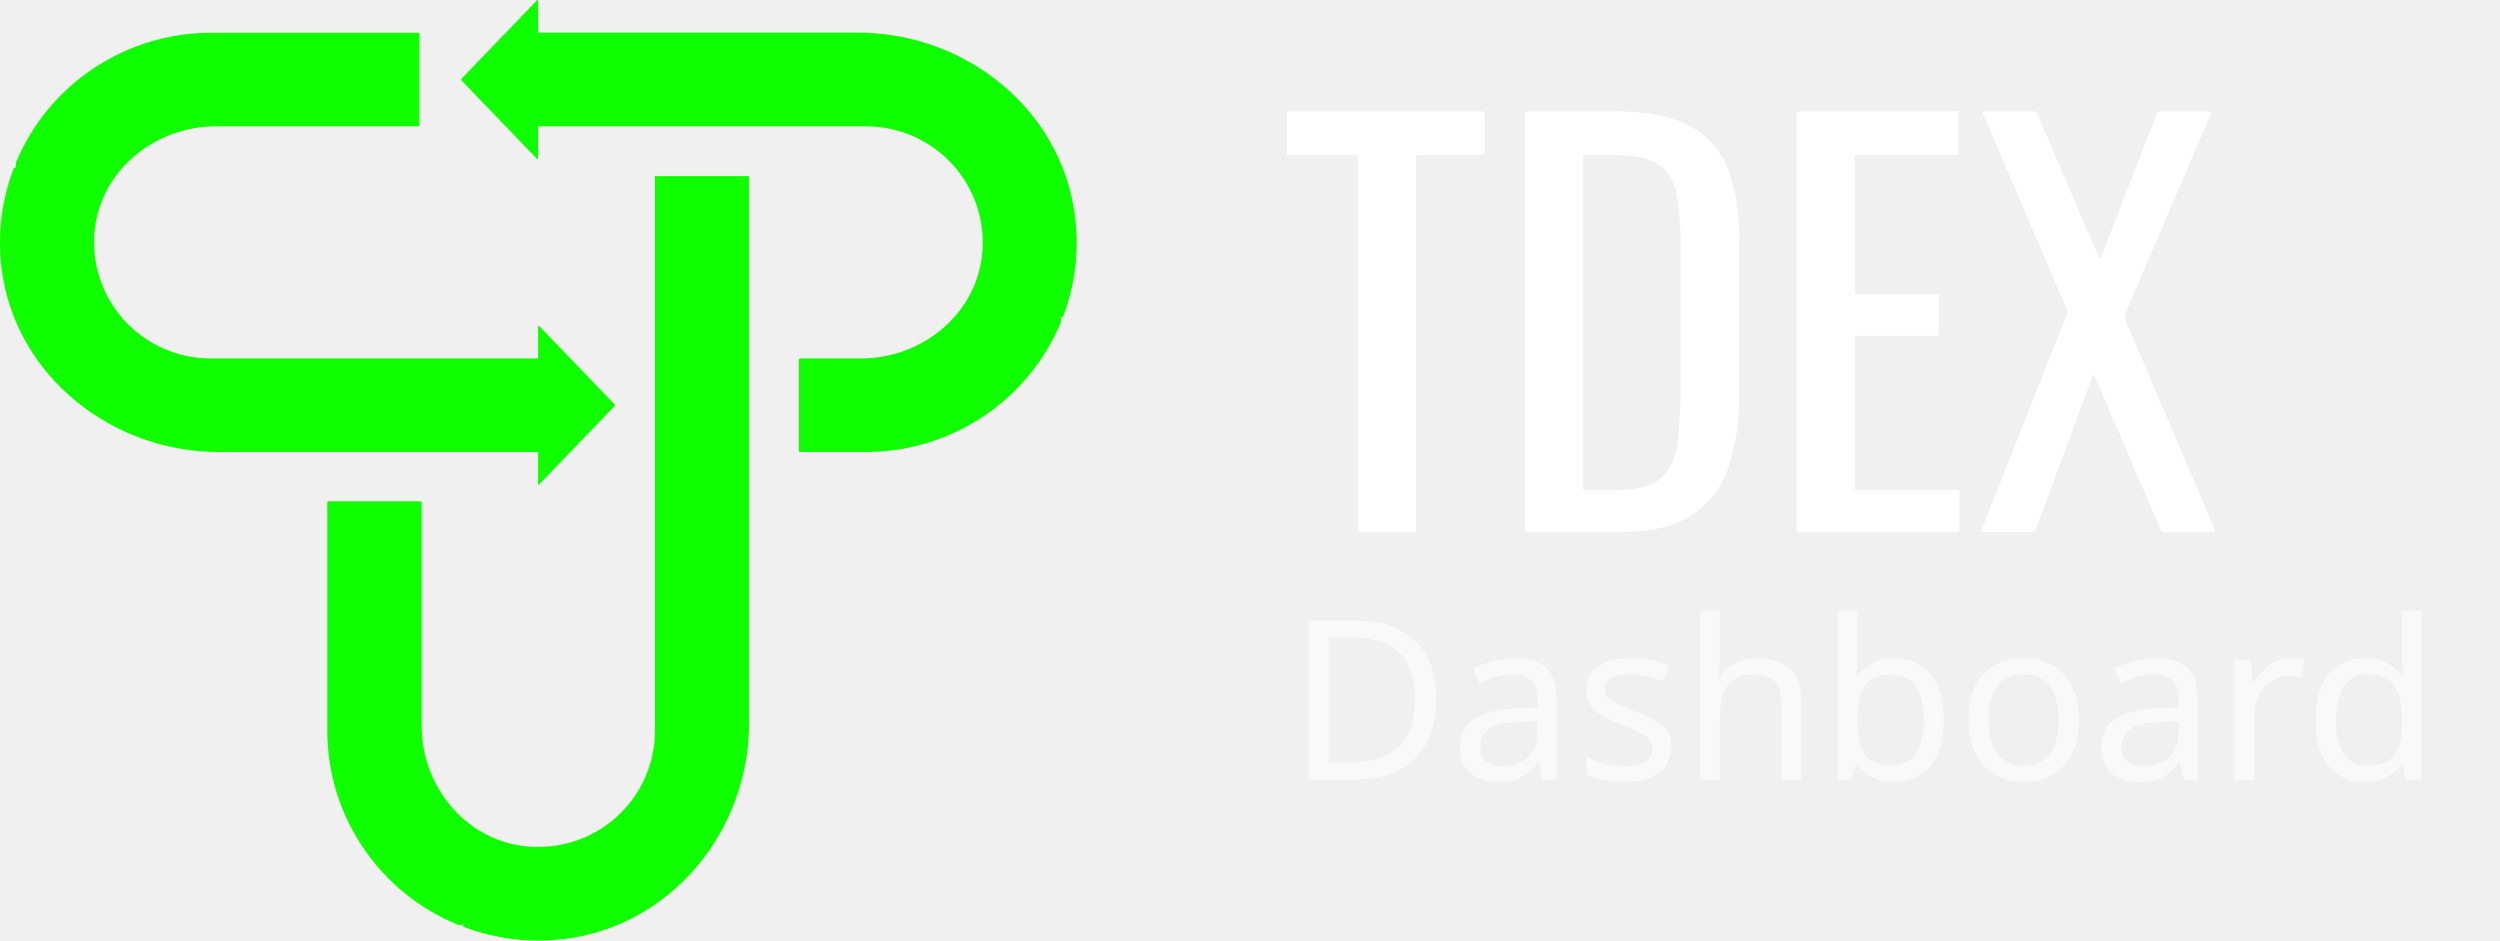
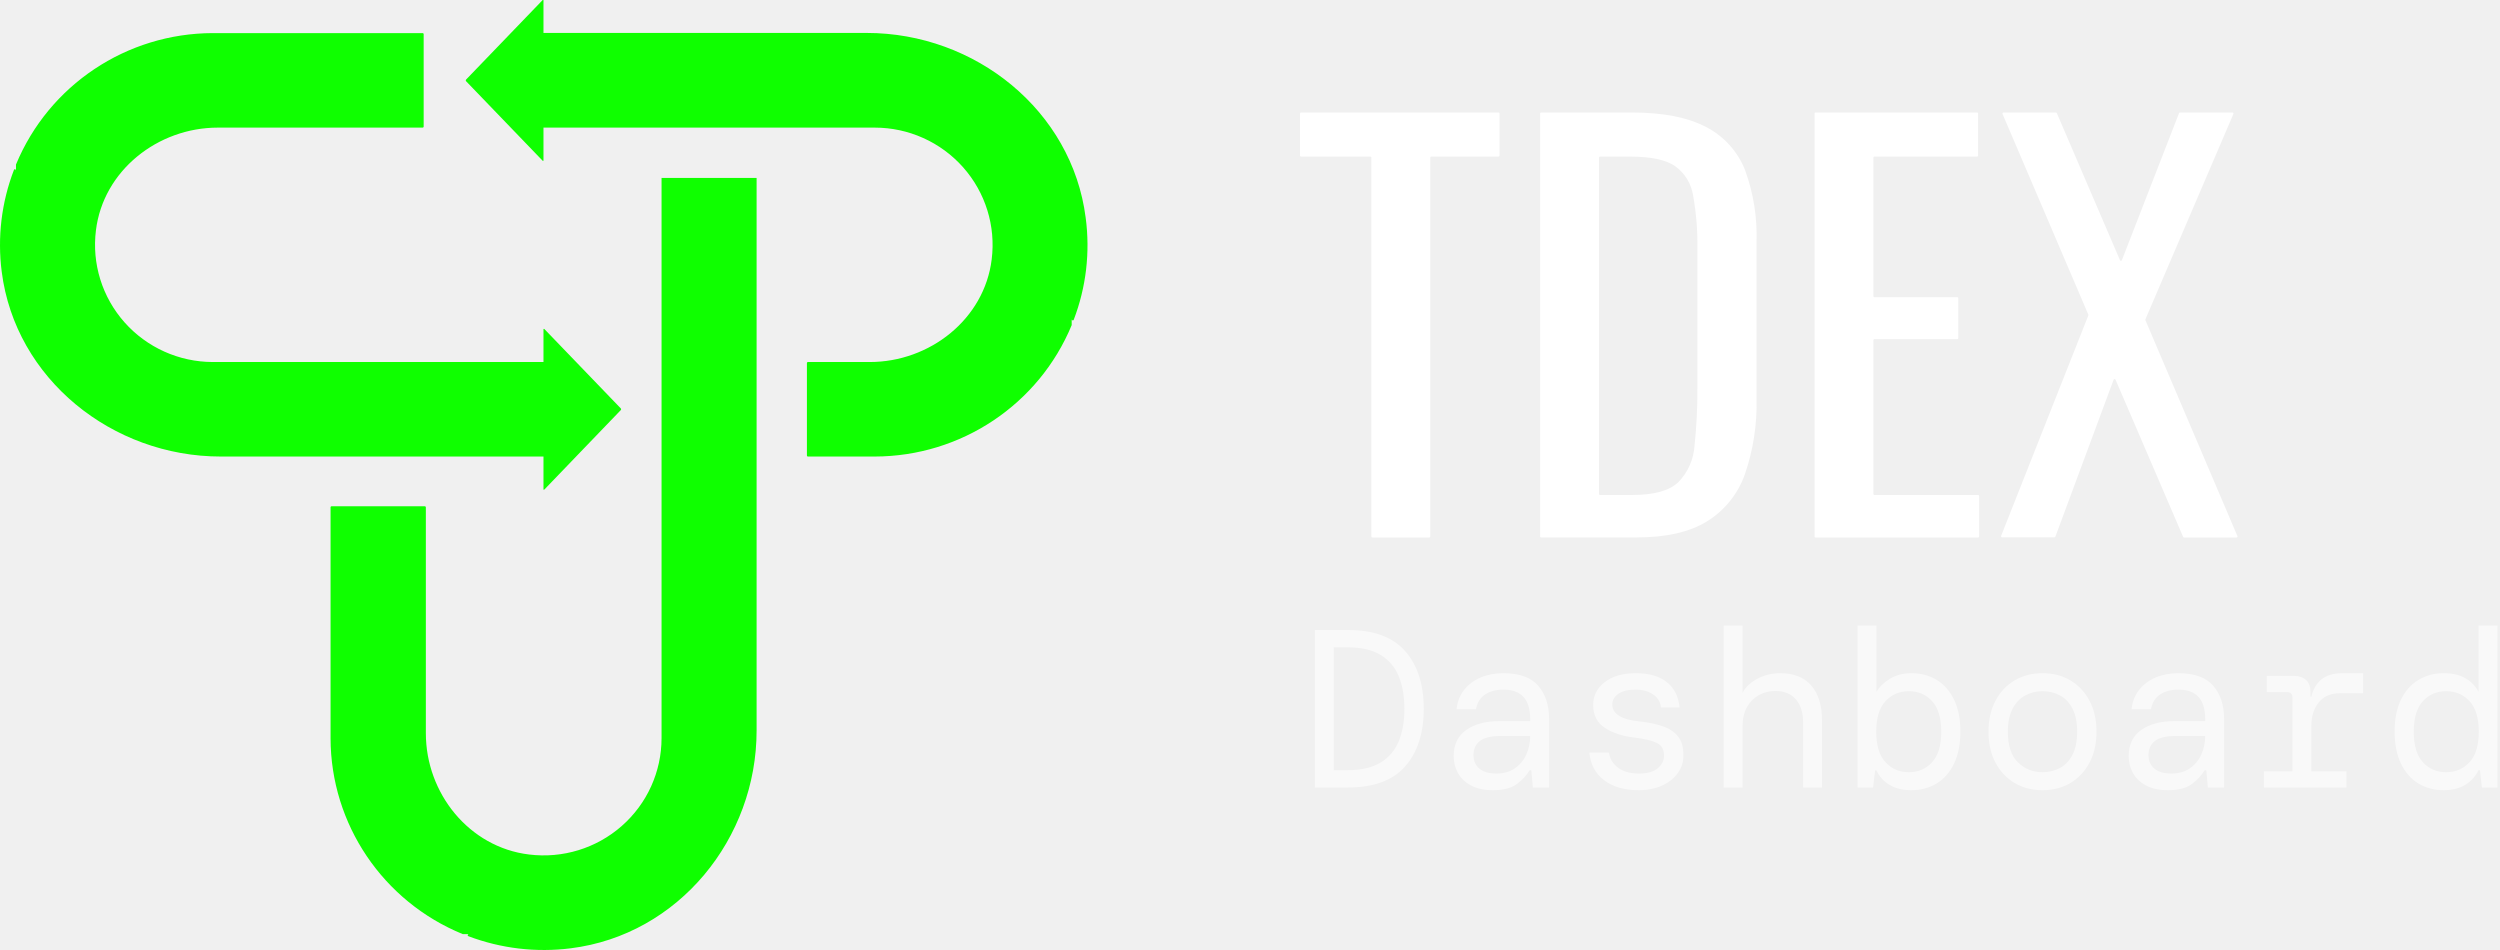
- <svg xmlns="http://www.w3.org/2000/svg" width="202px" height="76px" viewBox="0 0 202 76" version="1.1">
+ <svg xmlns="http://www.w3.org/2000/svg" width="200px" height="76px" viewBox="0 0 200 76" version="1.1">
  <g id="Dashboard-UI" stroke="none" stroke-width="1" fill="none" fill-rule="evenodd">
-     <g id="Single-Market-Settings" transform="translate(-83, -39)">
+     <g id="User-Settings" transform="translate(-83, -39)" fill-rule="nonzero">
      <g id="LOGO" transform="translate(83, 39)">
-         <path d="M52.924,14.233 L60.528,14.233 L60.528,58.446 C60.528,67.088 54.289,74.782 45.665,75.863 C42.893,76.216 40.076,75.883 37.464,74.894 C37.378,74.863 37.414,74.729 37.504,74.729 C37.594,74.729 37.814,74.729 37.953,74.729 L37.953,74.729 C37.652,74.729 37.351,74.729 37.055,74.729 L37.019,74.729 C30.632,72.116 26.459,65.934 26.445,59.067 L26.445,40.587 C26.444,40.565 26.452,40.543 26.468,40.527 C26.483,40.511 26.504,40.502 26.526,40.502 L33.983,40.502 C34.03,40.502 34.068,40.54 34.068,40.587 L34.068,58.656 C34.068,63.461 37.526,67.78 42.324,68.36 C45.008,68.693 47.707,67.864 49.735,66.084 C51.763,64.304 52.924,61.743 52.924,59.053 L52.924,59.053 L52.924,14.233 Z M86.854,17.417 C85.762,8.843 78.023,2.635 69.336,2.635 L43.478,2.635 L43.478,0 L43.415,0 L37.279,6.373 C37.252,6.407 37.252,6.455 37.279,6.489 L43.415,12.862 L43.478,12.862 L43.478,10.209 L69.979,10.209 C72.684,10.21 75.259,11.366 77.049,13.383 C78.838,15.4 79.671,18.084 79.335,20.753 C78.751,25.523 74.394,28.962 69.579,28.962 L64.638,28.962 C64.591,28.962 64.553,29 64.553,29.047 L64.553,36.438 C64.553,36.485 64.591,36.523 64.638,36.523 L69.983,36.523 C76.89,36.51 83.107,32.36 85.735,26.01 C85.737,25.998 85.737,25.986 85.735,25.974 L85.735,25.974 C85.735,25.849 85.735,25.737 85.735,25.612 L85.735,25.036 C85.735,25.206 85.735,25.367 85.735,25.545 C85.735,25.635 85.866,25.67 85.897,25.585 C86.893,22.984 87.222,20.177 86.854,17.417 Z M43.478,39.171 L43.541,39.171 L49.672,32.798 C49.699,32.764 49.699,32.716 49.672,32.682 L43.541,26.313 L43.478,26.313 L43.478,28.962 L17.031,28.962 C14.327,28.961 11.753,27.805 9.963,25.789 C8.173,23.773 7.34,21.09 7.675,18.422 C8.259,13.652 12.616,10.209 17.431,10.209 L33.807,10.209 C33.83,10.21 33.851,10.202 33.867,10.187 C33.884,10.172 33.893,10.151 33.893,10.129 L33.893,2.733 C33.893,2.686 33.855,2.648 33.807,2.648 L17.031,2.648 C10.125,2.661 3.907,6.811 1.279,13.161 C1.277,13.174 1.277,13.188 1.279,13.201 C1.279,13.523 1.279,13.831 1.279,14.139 C1.279,13.97 1.279,13.804 1.279,13.63 C1.279,13.536 1.149,13.501 1.117,13.59 C0.118,16.186 -0.218,18.988 0.138,21.745 C1.229,30.315 8.982,36.523 17.66,36.523 L43.478,36.523 L43.478,39.171 Z" id="Shape" fill="#0FFF00" fill-rule="nonzero" />
+         <path d="M52.924,14.233 L60.528,14.233 L60.528,58.446 C60.528,67.088 54.289,74.782 45.665,75.863 C42.893,76.216 40.076,75.883 37.464,74.894 C37.378,74.863 37.414,74.729 37.504,74.729 C37.594,74.729 37.814,74.729 37.953,74.729 L37.953,74.729 C37.652,74.729 37.351,74.729 37.055,74.729 L37.019,74.729 C30.632,72.116 26.459,65.934 26.445,59.067 L26.445,40.587 C26.444,40.565 26.452,40.543 26.468,40.527 C26.483,40.511 26.504,40.502 26.526,40.502 L33.983,40.502 C34.03,40.502 34.068,40.54 34.068,40.587 L34.068,58.656 C34.068,63.461 37.526,67.78 42.324,68.36 C45.008,68.693 47.707,67.864 49.735,66.084 C51.763,64.304 52.924,61.743 52.924,59.053 L52.924,59.053 L52.924,14.233 Z M86.854,17.417 C85.762,8.843 78.023,2.635 69.336,2.635 L43.478,2.635 L43.478,0 L43.415,0 L37.279,6.373 C37.252,6.407 37.252,6.455 37.279,6.489 L43.415,12.862 L43.478,12.862 L43.478,10.209 L69.979,10.209 C72.684,10.21 75.259,11.366 77.049,13.383 C78.838,15.4 79.671,18.084 79.335,20.753 C78.751,25.523 74.394,28.962 69.579,28.962 L64.638,28.962 C64.591,28.962 64.553,29 64.553,29.047 L64.553,36.438 C64.553,36.485 64.591,36.523 64.638,36.523 L69.983,36.523 C76.89,36.51 83.107,32.36 85.735,26.01 C85.737,25.998 85.737,25.986 85.735,25.974 L85.735,25.974 C85.735,25.849 85.735,25.737 85.735,25.612 L85.735,25.036 C85.735,25.206 85.735,25.367 85.735,25.545 C85.735,25.635 85.866,25.67 85.897,25.585 C86.893,22.984 87.222,20.177 86.854,17.417 Z M43.478,39.171 L43.541,39.171 L49.672,32.798 C49.699,32.764 49.699,32.716 49.672,32.682 L43.541,26.313 L43.478,26.313 L43.478,28.962 L17.031,28.962 C14.327,28.961 11.753,27.805 9.963,25.789 C8.173,23.773 7.34,21.09 7.675,18.422 C8.259,13.652 12.616,10.209 17.431,10.209 L33.807,10.209 C33.83,10.21 33.851,10.202 33.867,10.187 C33.884,10.172 33.893,10.151 33.893,10.129 L33.893,2.733 C33.893,2.686 33.855,2.648 33.807,2.648 L17.031,2.648 C10.125,2.661 3.907,6.811 1.279,13.161 C1.277,13.174 1.277,13.188 1.279,13.201 C1.279,13.523 1.279,13.831 1.279,14.139 C1.279,13.97 1.279,13.804 1.279,13.63 C1.279,13.536 1.149,13.501 1.117,13.59 C0.118,16.186 -0.218,18.988 0.138,21.745 C1.229,30.315 8.982,36.523 17.66,36.523 L43.478,36.523 L43.478,39.171 Z" id="Shape" fill="#0FFF00" />
        <g id="Group-2" transform="translate(104, 9)" fill="#FFFFFF">
-           <path d="M5.708,33.914 L5.708,3.61 C5.708,3.565 5.672,3.528 5.627,3.528 L0.085,3.528 C0.039,3.526 0.002,3.489 0,3.443 L0,0.086 C0.002,0.039 0.039,0.002 0.085,1.09325498e-07 L15.875,1.09325498e-07 C15.921,0.002 15.958,0.039 15.96,0.086 L15.96,3.443 C15.958,3.489 15.921,3.526 15.875,3.528 L10.507,3.528 C10.485,3.527 10.464,3.535 10.447,3.551 C10.431,3.566 10.422,3.587 10.422,3.61 L10.422,33.914 C10.422,33.961 10.384,34 10.337,34 L5.793,34 C5.747,33.998 5.71,33.961 5.708,33.914 L5.708,33.914 Z M19.208,33.914 L19.208,0.086 C19.208,0.038 19.246,1.09325498e-07 19.292,1.09325498e-07 L26.539,1.09325498e-07 C29.038,1.09325498e-07 31.018,0.386 32.479,1.158 C33.907,1.889 35.02,3.119 35.61,4.619 C36.279,6.459 36.588,8.411 36.523,10.369 L36.523,22.874 C36.578,24.944 36.259,27.006 35.584,28.962 C35.026,30.528 33.953,31.855 32.542,32.72 C31.155,33.57 29.279,33.995 26.915,33.995 L19.31,33.995 C19.286,34.001 19.26,33.995 19.24,33.979 C19.22,33.963 19.208,33.94 19.208,33.914 L19.208,33.914 Z M23.918,30.512 C23.916,30.534 23.924,30.556 23.94,30.572 C23.955,30.588 23.976,30.598 23.998,30.598 L26.584,30.598 C28.307,30.598 29.528,30.263 30.247,29.593 C31.025,28.807 31.492,27.762 31.562,26.655 C31.728,25.107 31.804,23.551 31.79,21.995 L31.79,10.955 C31.818,9.52 31.705,8.086 31.455,6.674 C31.313,5.709 30.786,4.845 29.997,4.281 C29.248,3.782 28.069,3.531 26.458,3.528 L23.998,3.528 C23.977,3.528 23.956,3.537 23.941,3.552 C23.926,3.567 23.918,3.588 23.918,3.61 L23.918,30.512 Z M41.166,33.914 L41.166,0.086 C41.166,0.04 41.201,0.002 41.246,1.09325498e-07 L54.16,1.09325498e-07 C54.207,1.09325498e-07 54.245,0.038 54.245,0.086 L54.245,3.443 C54.245,3.49 54.207,3.528 54.16,3.528 L45.957,3.528 C45.935,3.527 45.913,3.535 45.897,3.551 C45.881,3.566 45.872,3.587 45.872,3.61 L45.872,14.69 C45.872,14.738 45.91,14.776 45.957,14.776 L52.577,14.776 C52.6,14.775 52.622,14.783 52.638,14.8 C52.655,14.816 52.663,14.839 52.662,14.862 L52.662,18.048 C52.663,18.071 52.655,18.093 52.638,18.11 C52.622,18.126 52.6,18.135 52.577,18.133 L45.957,18.133 C45.934,18.132 45.911,18.141 45.895,18.157 C45.879,18.173 45.87,18.196 45.872,18.219 L45.872,30.512 C45.87,30.535 45.879,30.558 45.895,30.574 C45.911,30.59 45.934,30.599 45.957,30.598 L54.245,30.598 C54.291,30.6 54.328,30.637 54.33,30.683 L54.33,33.914 C54.328,33.961 54.291,33.998 54.245,34 L41.246,34 C41.201,33.997 41.166,33.96 41.166,33.914 L41.166,33.914 Z M56.084,33.883 L63.066,16.236 C63.075,16.214 63.075,16.19 63.066,16.169 L56.205,0.122 C56.192,0.095 56.194,0.065 56.21,0.04 C56.225,0.015 56.252,0 56.281,0 L60.472,0 C60.506,0 60.537,0.022 60.548,0.054 L65.598,11.815 C65.609,11.848 65.64,11.87 65.674,11.87 C65.708,11.87 65.739,11.848 65.75,11.815 L70.322,0.054 C70.336,0.022 70.367,0.001 70.402,0 L74.593,0 C74.622,0 74.649,0.015 74.664,0.04 C74.68,0.065 74.682,0.095 74.669,0.122 L67.633,16.547 C67.625,16.569 67.625,16.593 67.633,16.615 L74.992,33.883 C75.004,33.908 75.003,33.939 74.987,33.963 C74.971,33.987 74.944,34.001 74.916,34 L70.724,34 C70.69,34 70.66,33.978 70.648,33.946 L65.245,21.378 C65.231,21.346 65.201,21.325 65.166,21.325 C65.132,21.325 65.101,21.346 65.088,21.378 L60.432,33.928 C60.421,33.961 60.39,33.984 60.356,33.986 L56.16,33.986 C56.135,33.984 56.113,33.972 56.098,33.952 C56.084,33.932 56.079,33.907 56.084,33.883 L56.084,33.883 Z" id="Shape" fill-rule="nonzero" />
-           <text id="Dashboard" opacity="0.596" font-family="DMMono-Regular, DM Mono" font-size="18" font-weight="normal">
-             <tspan x="0" y="54">Dashboard</tspan>
-           </text>
+           <path d="M5.708,33.914 L5.708,3.61 C5.708,3.565 5.672,3.528 5.627,3.528 L0.085,3.528 C0.039,3.526 0.002,3.489 0,3.443 L0,0.086 C0.002,0.039 0.039,0.002 0.085,1.09325356e-07 L15.875,1.09325356e-07 C15.921,0.002 15.958,0.039 15.96,0.086 L15.96,3.443 C15.958,3.489 15.921,3.526 15.875,3.528 L10.507,3.528 C10.485,3.527 10.464,3.535 10.447,3.551 C10.431,3.566 10.422,3.587 10.422,3.61 L10.422,33.914 C10.422,33.961 10.384,34 10.337,34 L5.793,34 C5.747,33.998 5.71,33.961 5.708,33.914 L5.708,33.914 Z M19.208,33.914 L19.208,0.086 C19.208,0.038 19.246,1.09325356e-07 19.292,1.09325356e-07 L26.539,1.09325356e-07 C29.038,1.09325356e-07 31.018,0.386 32.479,1.158 C33.907,1.889 35.02,3.119 35.61,4.619 C36.279,6.459 36.588,8.411 36.523,10.369 L36.523,22.874 C36.578,24.944 36.259,27.006 35.584,28.962 C35.026,30.528 33.953,31.855 32.542,32.72 C31.155,33.57 29.279,33.995 26.915,33.995 L19.31,33.995 C19.286,34.001 19.26,33.995 19.24,33.979 C19.22,33.963 19.208,33.94 19.208,33.914 L19.208,33.914 Z M23.918,30.512 C23.916,30.534 23.924,30.556 23.94,30.572 C23.955,30.588 23.976,30.598 23.998,30.598 L26.584,30.598 C28.307,30.598 29.528,30.263 30.247,29.593 C31.025,28.807 31.492,27.762 31.562,26.655 C31.728,25.107 31.804,23.551 31.79,21.995 L31.79,10.955 C31.818,9.52 31.705,8.086 31.455,6.674 C31.313,5.709 30.786,4.845 29.997,4.281 C29.248,3.782 28.069,3.531 26.458,3.528 L23.998,3.528 C23.977,3.528 23.956,3.537 23.941,3.552 C23.926,3.567 23.918,3.588 23.918,3.61 L23.918,30.512 Z M41.166,33.914 L41.166,0.086 C41.166,0.04 41.201,0.002 41.246,1.09325356e-07 L54.16,1.09325356e-07 C54.207,1.09325356e-07 54.245,0.038 54.245,0.086 L54.245,3.443 C54.245,3.49 54.207,3.528 54.16,3.528 L45.957,3.528 C45.935,3.527 45.913,3.535 45.897,3.551 C45.881,3.566 45.872,3.587 45.872,3.61 L45.872,14.69 C45.872,14.738 45.91,14.776 45.957,14.776 L52.577,14.776 C52.6,14.775 52.622,14.783 52.638,14.8 C52.655,14.816 52.663,14.839 52.662,14.862 L52.662,18.048 C52.663,18.071 52.655,18.093 52.638,18.11 C52.622,18.126 52.6,18.135 52.577,18.133 L45.957,18.133 C45.934,18.132 45.911,18.141 45.895,18.157 C45.879,18.173 45.87,18.196 45.872,18.219 L45.872,30.512 C45.87,30.535 45.879,30.558 45.895,30.574 C45.911,30.59 45.934,30.599 45.957,30.598 L54.245,30.598 C54.291,30.6 54.328,30.637 54.33,30.683 L54.33,33.914 C54.328,33.961 54.291,33.998 54.245,34 L41.246,34 C41.201,33.997 41.166,33.96 41.166,33.914 L41.166,33.914 Z M56.084,33.883 L63.066,16.236 C63.075,16.214 63.075,16.19 63.066,16.169 L56.205,0.122 C56.192,0.095 56.194,0.065 56.21,0.04 C56.225,0.015 56.252,0 56.281,0 L60.472,0 C60.506,0 60.537,0.022 60.548,0.054 L65.598,11.815 C65.609,11.848 65.64,11.87 65.674,11.87 C65.708,11.87 65.739,11.848 65.75,11.815 L70.322,0.054 C70.336,0.022 70.367,0.001 70.402,0 L74.593,0 C74.622,0 74.649,0.015 74.664,0.04 C74.68,0.065 74.682,0.095 74.669,0.122 L67.633,16.547 C67.625,16.569 67.625,16.593 67.633,16.615 L74.992,33.883 C75.004,33.908 75.003,33.939 74.987,33.963 C74.971,33.987 74.944,34.001 74.916,34 L70.724,34 C70.69,34 70.66,33.978 70.648,33.946 L65.245,21.378 C65.231,21.346 65.201,21.325 65.166,21.325 C65.132,21.325 65.101,21.346 65.088,21.378 L60.432,33.928 C60.421,33.961 60.39,33.984 60.356,33.986 L56.16,33.986 C56.135,33.984 56.113,33.972 56.098,33.952 C56.084,33.932 56.079,33.907 56.084,33.883 L56.084,33.883 Z" id="Shape" />
+           <g id="Dashboard" transform="translate(1.188, 41.04)" opacity="0.596">
+             <path d="M0,12.96 L0,0.36 L2.646,0.36 C4.71,0.36 6.237,0.924 7.227,2.052 C8.217,3.18 8.712,4.716 8.712,6.66 C8.712,8.604 8.217,10.14 7.227,11.268 C6.237,12.396 4.71,12.96 2.646,12.96 L0,12.96 Z M1.512,11.574 L2.61,11.574 C3.714,11.574 4.599,11.37 5.265,10.962 C5.931,10.554 6.414,9.984 6.714,9.252 C7.014,8.52 7.164,7.656 7.164,6.66 C7.164,5.664 7.014,4.8 6.714,4.068 C6.414,3.336 5.931,2.766 5.265,2.358 C4.599,1.95 3.714,1.746 2.61,1.746 L1.512,1.746 L1.512,11.574 Z" id="Shape" />
+             <path d="M14.256,13.176 C13.548,13.176 12.96,13.05 12.492,12.798 C12.024,12.546 11.676,12.213 11.448,11.799 C11.22,11.385 11.106,10.932 11.106,10.44 C11.106,9.528 11.439,8.835 12.105,8.361 C12.771,7.887 13.662,7.65 14.778,7.65 L17.226,7.65 L17.226,7.47 C17.226,5.91 16.512,5.13 15.084,5.13 C14.508,5.13 14.025,5.256 13.635,5.508 C13.245,5.76 12.996,6.156 12.888,6.696 L11.34,6.696 C11.4,6.096 11.601,5.58 11.943,5.148 C12.285,4.716 12.726,4.386 13.266,4.158 C13.806,3.93 14.412,3.816 15.084,3.816 C16.356,3.816 17.283,4.149 17.865,4.815 C18.447,5.481 18.738,6.366 18.738,7.47 L18.738,12.96 L17.442,12.96 L17.316,11.574 L17.19,11.574 C16.926,12.006 16.575,12.381 16.137,12.699 C15.699,13.017 15.072,13.176 14.256,13.176 Z M14.526,11.844 C15.102,11.844 15.591,11.706 15.993,11.43 C16.395,11.154 16.701,10.788 16.911,10.332 C17.121,9.876 17.226,9.378 17.226,8.838 L14.904,8.838 C14.088,8.838 13.515,8.976 13.185,9.252 C12.855,9.528 12.69,9.894 12.69,10.35 C12.69,10.818 12.846,11.184 13.158,11.448 C13.47,11.712 13.926,11.844 14.526,11.844 Z" id="Shape" />
+             <path d="M25.902,13.176 C24.762,13.176 23.841,12.909 23.139,12.375 C22.437,11.841 22.044,11.106 21.96,10.17 L23.526,10.17 C23.598,10.662 23.841,11.064 24.255,11.376 C24.669,11.688 25.23,11.844 25.938,11.844 C26.61,11.844 27.111,11.7 27.441,11.412 C27.771,11.124 27.936,10.794 27.936,10.422 C27.936,9.918 27.738,9.573 27.342,9.387 C26.946,9.201 26.352,9.06 25.56,8.964 C24.612,8.856 23.826,8.598 23.202,8.19 C22.578,7.782 22.266,7.17 22.266,6.354 C22.266,5.622 22.572,5.016 23.184,4.536 C23.796,4.056 24.63,3.816 25.686,3.816 C26.73,3.816 27.552,4.053 28.152,4.527 C28.752,5.001 29.094,5.676 29.178,6.552 L27.684,6.552 C27.648,6.12 27.441,5.775 27.063,5.517 C26.685,5.259 26.214,5.13 25.65,5.13 C25.062,5.13 24.606,5.241 24.282,5.463 C23.958,5.685 23.796,5.976 23.796,6.336 C23.796,6.696 23.979,6.993 24.345,7.227 C24.711,7.461 25.29,7.614 26.082,7.686 C26.706,7.758 27.276,7.878 27.792,8.046 C28.308,8.214 28.719,8.478 29.025,8.838 C29.331,9.198 29.484,9.702 29.484,10.35 C29.496,10.89 29.349,11.373 29.043,11.799 C28.737,12.225 28.314,12.561 27.774,12.807 C27.234,13.053 26.61,13.176 25.902,13.176 Z" id="Path" />
+             <path d="M32.706,12.96 L32.706,0 L34.218,0 L34.218,5.382 C34.458,4.926 34.854,4.551 35.406,4.257 C35.958,3.963 36.564,3.816 37.224,3.816 C38.316,3.816 39.147,4.146 39.717,4.806 C40.287,5.466 40.572,6.39 40.572,7.578 L40.572,12.96 L39.06,12.96 L39.06,7.776 C39.06,6.972 38.865,6.348 38.475,5.904 C38.085,5.46 37.542,5.238 36.846,5.238 C36.366,5.238 35.928,5.346 35.532,5.562 C35.136,5.778 34.818,6.096 34.578,6.516 C34.338,6.936 34.218,7.452 34.218,8.064 L34.218,12.96 L32.706,12.96 Z" id="Path" />
+             <path d="M47.718,13.176 C47.034,13.176 46.455,13.035 45.981,12.753 C45.507,12.471 45.156,12.084 44.928,11.592 L44.82,11.592 L44.658,12.96 L43.416,12.96 L43.416,0 L44.928,0 L44.928,5.31 C45.156,4.914 45.513,4.566 45.999,4.266 C46.485,3.966 47.058,3.816 47.718,3.816 C48.486,3.816 49.164,3.996 49.752,4.356 C50.34,4.716 50.802,5.244 51.138,5.94 C51.474,6.636 51.642,7.482 51.642,8.478 C51.642,9.486 51.474,10.341 51.138,11.043 C50.802,11.745 50.337,12.276 49.743,12.636 C49.149,12.996 48.474,13.176 47.718,13.176 Z M47.52,11.736 C48.276,11.736 48.897,11.469 49.383,10.935 C49.869,10.401 50.112,9.588 50.112,8.496 C50.112,7.404 49.869,6.591 49.383,6.057 C48.897,5.523 48.276,5.256 47.52,5.256 C46.764,5.256 46.14,5.523 45.648,6.057 C45.156,6.591 44.91,7.404 44.91,8.496 C44.91,9.588 45.156,10.401 45.648,10.935 C46.14,11.469 46.764,11.736 47.52,11.736 Z" id="Shape" />
+             <path d="M58.212,13.176 C57.372,13.176 56.628,12.984 55.98,12.6 C55.332,12.216 54.822,11.673 54.45,10.971 C54.078,10.269 53.892,9.444 53.892,8.496 C53.892,7.548 54.078,6.723 54.45,6.021 C54.822,5.319 55.332,4.776 55.98,4.392 C56.628,4.008 57.372,3.816 58.212,3.816 C59.052,3.816 59.796,4.008 60.444,4.392 C61.092,4.776 61.602,5.319 61.974,6.021 C62.346,6.723 62.532,7.548 62.532,8.496 C62.532,9.444 62.346,10.269 61.974,10.971 C61.602,11.673 61.092,12.216 60.444,12.6 C59.796,12.984 59.052,13.176 58.212,13.176 Z M58.212,11.736 C58.728,11.736 59.196,11.622 59.616,11.394 C60.036,11.166 60.369,10.812 60.615,10.332 C60.861,9.852 60.984,9.24 60.984,8.496 C60.984,7.752 60.861,7.14 60.615,6.66 C60.369,6.18 60.036,5.826 59.616,5.598 C59.196,5.37 58.728,5.256 58.212,5.256 C57.708,5.256 57.246,5.37 56.826,5.598 C56.406,5.826 56.07,6.18 55.818,6.66 C55.566,7.14 55.44,7.752 55.44,8.496 C55.44,9.612 55.71,10.431 56.25,10.953 C56.79,11.475 57.444,11.736 58.212,11.736 Z" id="Shape" />
+             <path d="M68.256,13.176 C67.548,13.176 66.96,13.05 66.492,12.798 C66.024,12.546 65.676,12.213 65.448,11.799 C65.22,11.385 65.106,10.932 65.106,10.44 C65.106,9.528 65.439,8.835 66.105,8.361 C66.771,7.887 67.662,7.65 68.778,7.65 L71.226,7.65 L71.226,7.47 C71.226,5.91 70.512,5.13 69.084,5.13 C68.508,5.13 68.025,5.256 67.635,5.508 C67.245,5.76 66.996,6.156 66.888,6.696 L65.34,6.696 C65.4,6.096 65.601,5.58 65.943,5.148 C66.285,4.716 66.726,4.386 67.266,4.158 C67.806,3.93 68.412,3.816 69.084,3.816 C70.356,3.816 71.283,4.149 71.865,4.815 C72.447,5.481 72.738,6.366 72.738,7.47 L72.738,12.96 L71.442,12.96 L71.316,11.574 L71.19,11.574 C70.926,12.006 70.575,12.381 70.137,12.699 C69.699,13.017 69.072,13.176 68.256,13.176 Z M68.526,11.844 C69.102,11.844 69.591,11.706 69.993,11.43 C70.395,11.154 70.701,10.788 70.911,10.332 C71.121,9.876 71.226,9.378 71.226,8.838 L68.904,8.838 C68.088,8.838 67.515,8.976 67.185,9.252 C66.855,9.528 66.69,9.894 66.69,10.35 C66.69,10.818 66.846,11.184 67.158,11.448 C67.47,11.712 67.926,11.844 68.526,11.844 Z" id="Shape" />
+             <path d="M75.924,12.96 L75.924,11.664 L78.21,11.664 L78.21,5.778 C78.21,5.478 78.066,5.328 77.778,5.328 L76.158,5.328 L76.158,4.032 L78.336,4.032 C78.732,4.032 79.05,4.14 79.29,4.356 C79.53,4.572 79.65,4.89 79.65,5.31 L79.65,5.688 L79.722,5.688 C79.866,5.088 80.139,4.626 80.541,4.302 C80.943,3.978 81.504,3.816 82.224,3.816 L83.862,3.816 L83.862,5.418 L82.008,5.418 C81.276,5.418 80.712,5.661 80.316,6.147 C79.92,6.633 79.722,7.254 79.722,8.01 L79.722,11.664 L82.53,11.664 L82.53,12.96 L75.924,12.96 Z" id="Path" />
+             <path d="M90.306,13.176 C89.55,13.176 88.875,12.996 88.281,12.636 C87.687,12.276 87.222,11.745 86.886,11.043 C86.55,10.341 86.382,9.486 86.382,8.478 C86.382,7.482 86.55,6.636 86.886,5.94 C87.222,5.244 87.687,4.716 88.281,4.356 C88.875,3.996 89.55,3.816 90.306,3.816 C91.014,3.816 91.599,3.954 92.061,4.23 C92.523,4.506 92.868,4.866 93.096,5.31 L93.096,0 L94.608,0 L94.608,12.96 L93.366,12.96 L93.204,11.574 L93.096,11.574 C92.856,12.066 92.502,12.456 92.034,12.744 C91.566,13.032 90.99,13.176 90.306,13.176 Z M90.504,11.736 C91.26,11.736 91.884,11.469 92.376,10.935 C92.868,10.401 93.114,9.588 93.114,8.496 C93.114,7.404 92.868,6.591 92.376,6.057 C91.884,5.523 91.26,5.256 90.504,5.256 C89.748,5.256 89.127,5.523 88.641,6.057 C88.155,6.591 87.912,7.404 87.912,8.496 C87.912,9.588 88.155,10.401 88.641,10.935 C89.127,11.469 89.748,11.736 90.504,11.736 Z" id="Shape" />
+           </g>
        </g>
      </g>
    </g>
  </g>
</svg>
